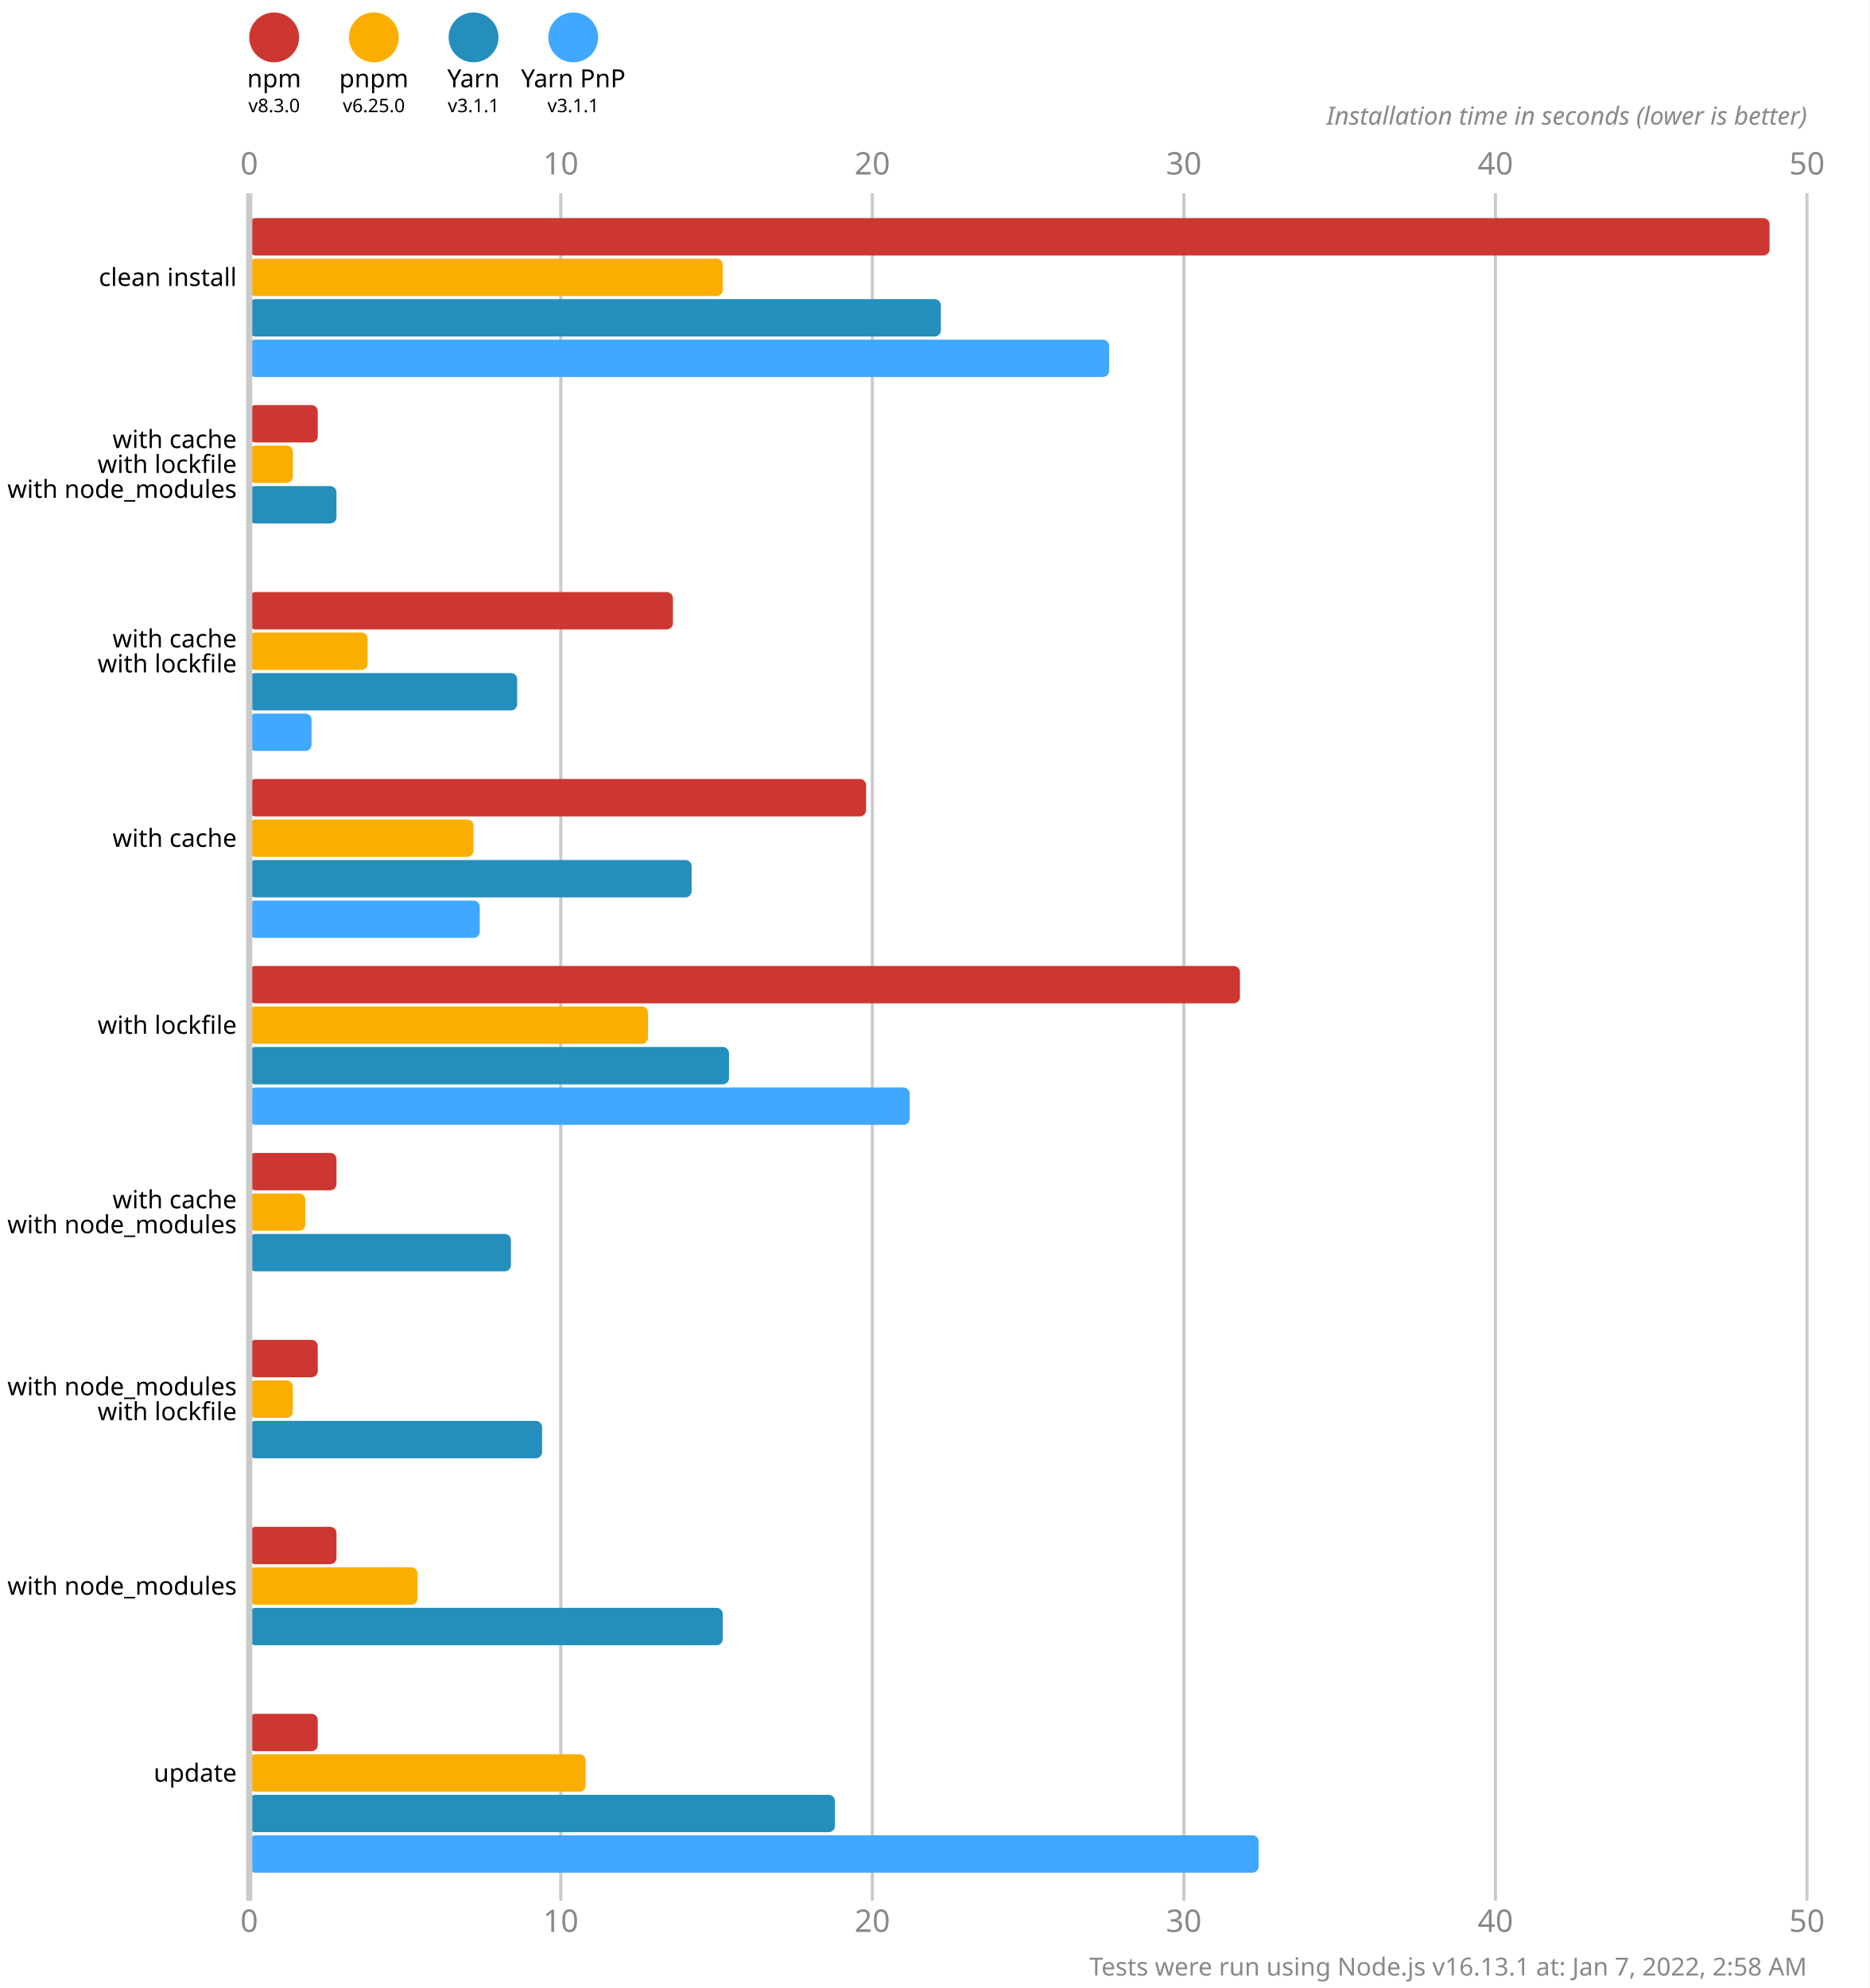
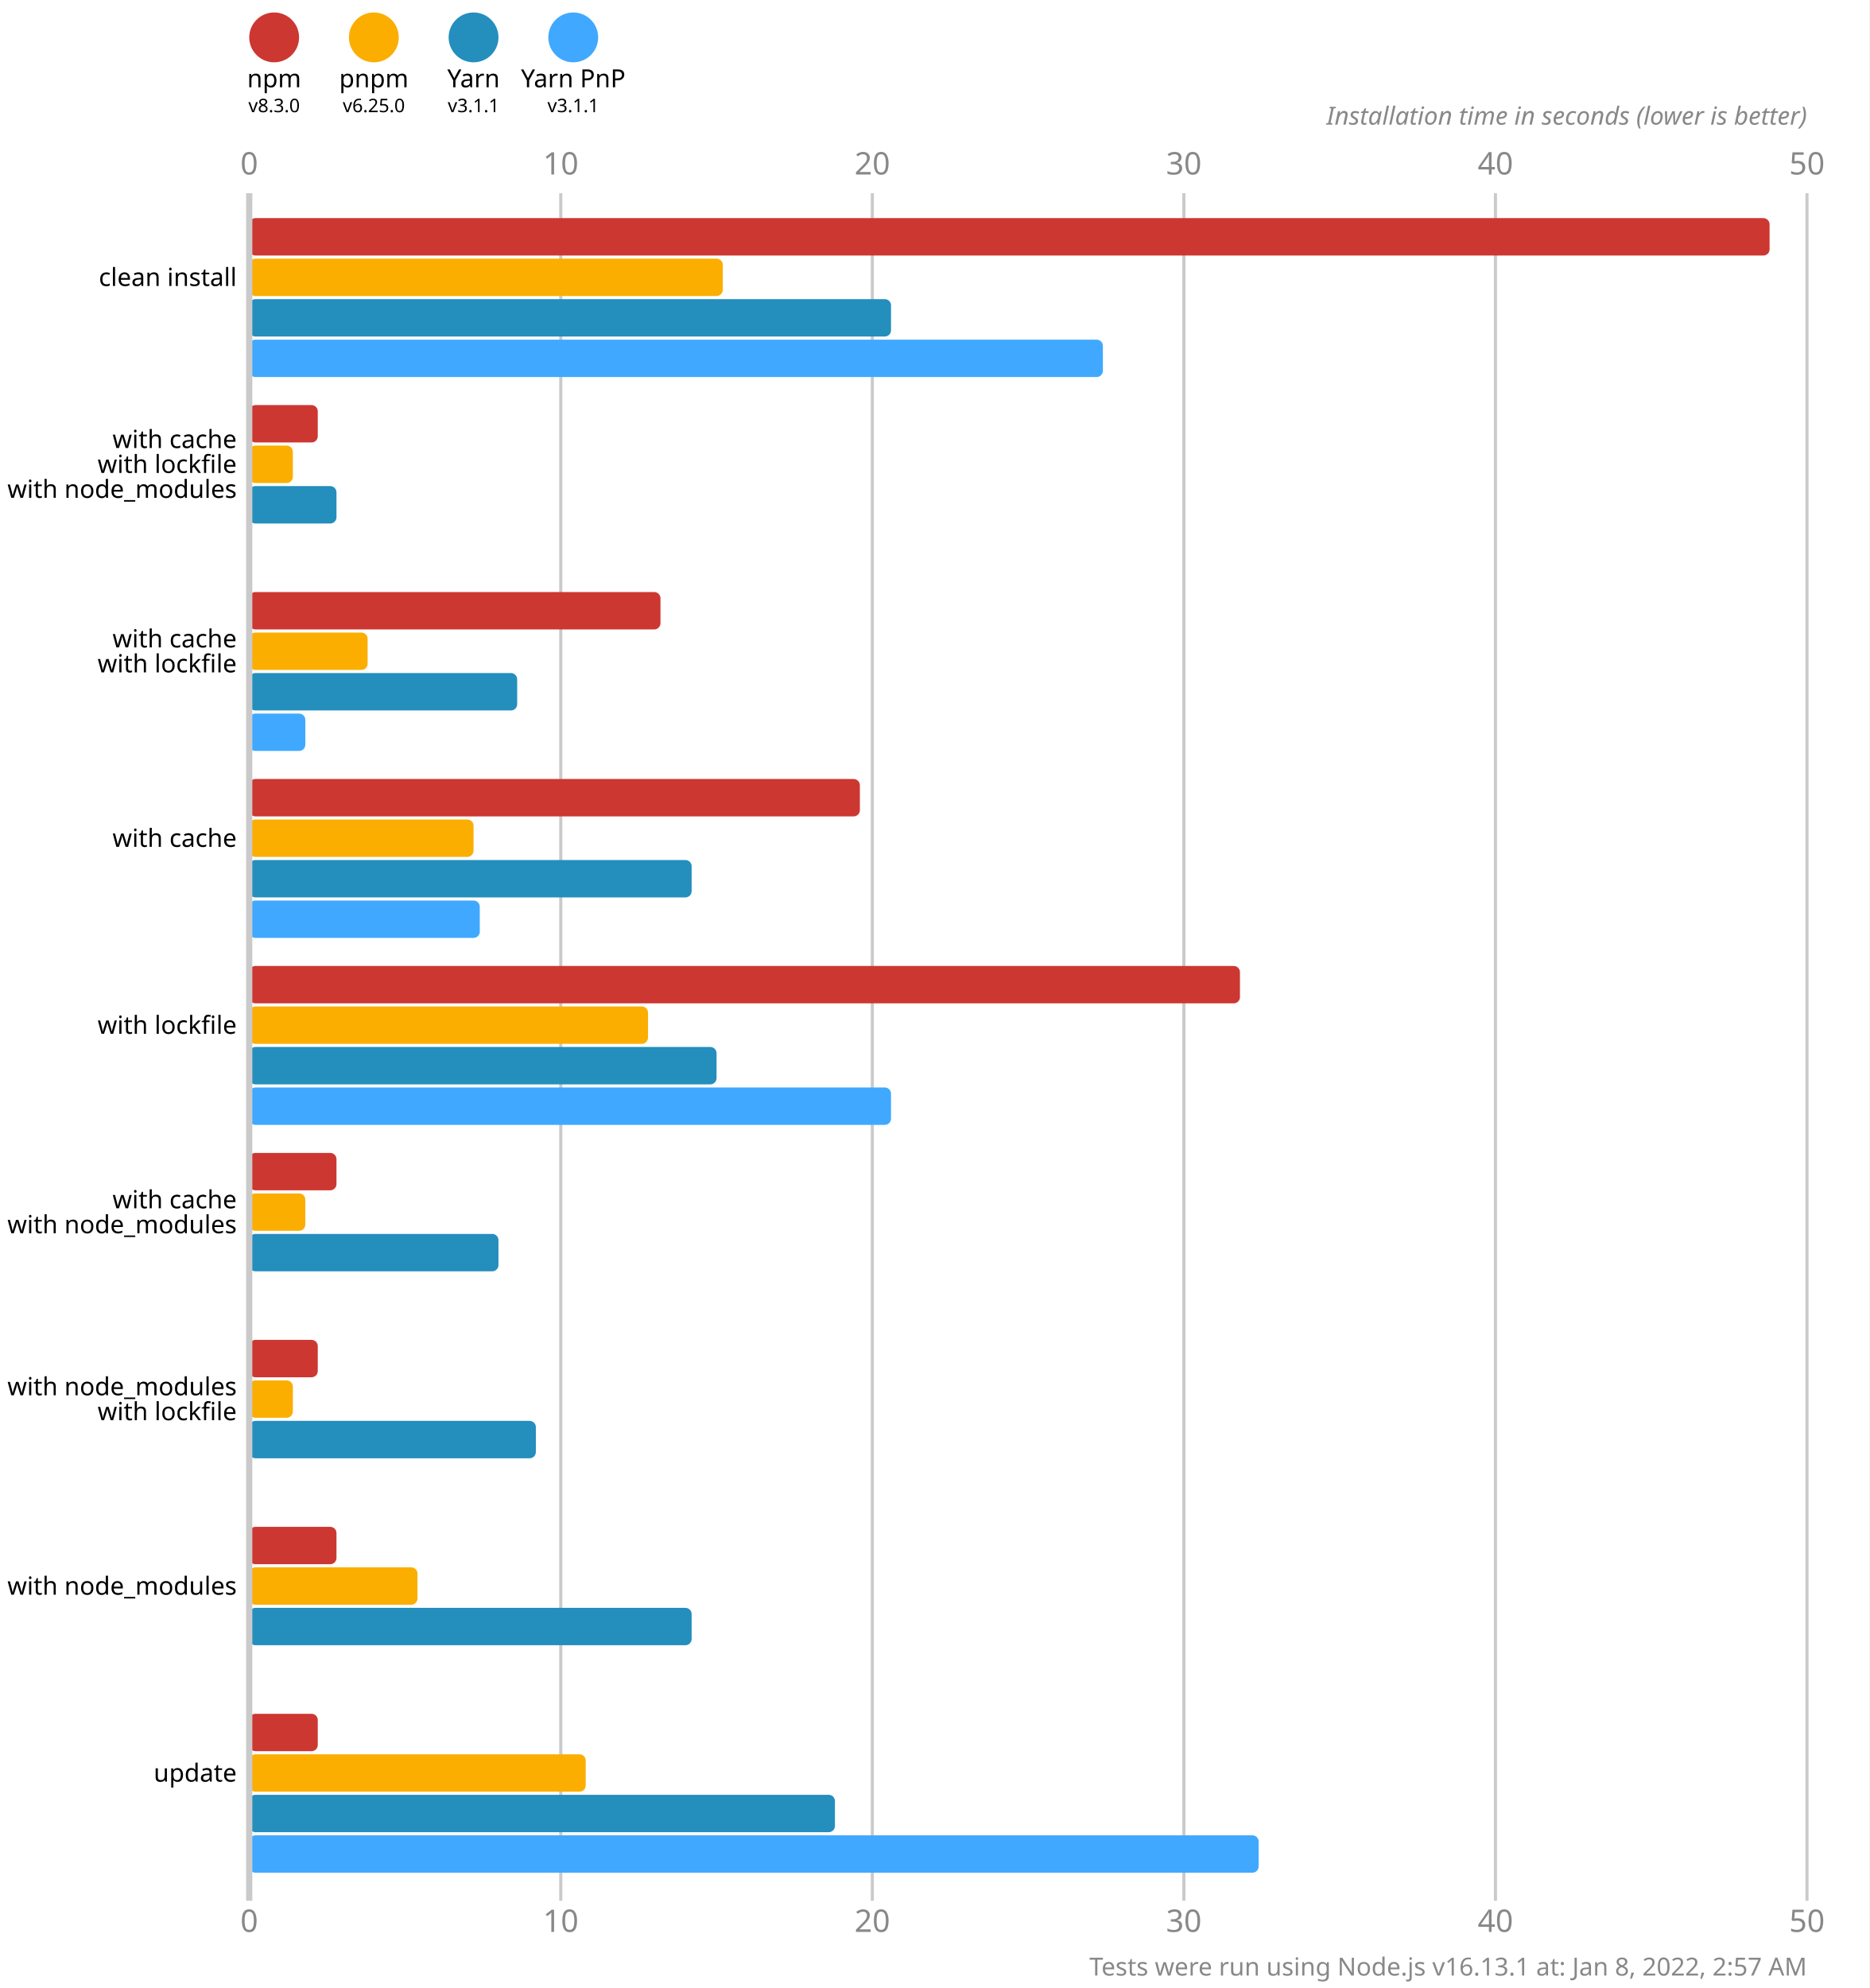
<svg xmlns="http://www.w3.org/2000/svg" version="1.1" viewBox="0 0 300 319">
  <style>
    .font { font-family: sans-serif; }
    .s3 { font-size: 3px; }
    .s4 { font-size: 4px; }
    .s5 { font-size: 5px; }
    .line { stroke: #cacaca; }
    .width { stroke-width: 0.5; }
    .text { fill: #888; }
  </style>
  <rect x="0" y="0" width="300" height="319" fill="#fff" />
  <circle cx="44" cy="6" r="4" fill="#cd3731" />
  <text x="44" y="14" class="font s4" text-anchor="middle">npm</text>
  <text x="44" y="18" class="font s3" text-anchor="middle">v8.3.0</text>
  <circle cx="60" cy="6" r="4" fill="#fbae00" />
  <text x="60" y="14" class="font s4" text-anchor="middle">pnpm</text>
  <text x="60" y="18" class="font s3" text-anchor="middle">v6.25.0</text>
  <circle cx="76" cy="6" r="4" fill="#248ebd" />
  <text x="76" y="14" class="font s4" text-anchor="middle">Yarn</text>
  <text x="76" y="18" class="font s3" text-anchor="middle">v3.1.1</text>
  <circle cx="92" cy="6" r="4" fill="#40a9ff" />
  <text x="92" y="14" class="font s4" text-anchor="middle">Yarn PnP</text>
  <text x="92" y="18" class="font s3" text-anchor="middle">v3.1.1</text>
  <text x="40" y="28" class="font s5 text" text-anchor="middle">0</text>
  <text x="40" y="310" class="font s5 text" text-anchor="middle">0</text>
  <line x1="90" y1="31" x2="90" y2="305" class="line width" />
  <text x="90" y="28" class="font s5 text" text-anchor="middle">10</text>
  <text x="90" y="310" class="font s5 text" text-anchor="middle">10</text>
  <line x1="140" y1="31" x2="140" y2="305" class="line width" />
  <text x="140" y="28" class="font s5 text" text-anchor="middle">20</text>
  <text x="140" y="310" class="font s5 text" text-anchor="middle">20</text>
  <line x1="190" y1="31" x2="190" y2="305" class="line width" />
  <text x="190" y="28" class="font s5 text" text-anchor="middle">30</text>
  <text x="190" y="310" class="font s5 text" text-anchor="middle">30</text>
  <line x1="240" y1="31" x2="240" y2="305" class="line width" />
  <text x="240" y="28" class="font s5 text" text-anchor="middle">40</text>
  <text x="240" y="310" class="font s5 text" text-anchor="middle">40</text>
  <line x1="290" y1="31" x2="290" y2="305" class="line width" />
  <text x="290" y="28" class="font s5 text" text-anchor="middle">50</text>
  <text x="290" y="310" class="font s5 text" text-anchor="middle">50</text>
  <text x="290" y="20" class="font s4 text" font-style="italic" text-anchor="end">Installation time in seconds (lower is better)</text>
  <rect x="40" y="35" width="244" height="6" fill="#cd3731" rx="1" ry="1" />
  <rect x="40" y="41.5" width="76" height="6" fill="#fbae00" rx="1" ry="1" />
-   <rect x="40" y="48" width="111" height="6" fill="#248ebd" rx="1" ry="1" />
-   <rect x="40" y="54.5" width="138" height="6" fill="#40a9ff" rx="1" ry="1" />
+   <rect x="40" y="48" width="103" height="6" fill="#248ebd" rx="1" ry="1" />
+   <rect x="40" y="54.5" width="137" height="6" fill="#40a9ff" rx="1" ry="1" />
  <rect x="40" y="65" width="11" height="6" fill="#cd3731" rx="1" ry="1" />
  <rect x="40" y="71.5" width="7" height="6" fill="#fbae00" rx="1" ry="1" />
  <rect x="40" y="78" width="14" height="6" fill="#248ebd" rx="1" ry="1" />
  <rect x="40" y="84.5" width="0" height="6" fill="#40a9ff" rx="1" ry="1" />
-   <rect x="40" y="95" width="68" height="6" fill="#cd3731" rx="1" ry="1" />
+   <rect x="40" y="95" width="66" height="6" fill="#cd3731" rx="1" ry="1" />
  <rect x="40" y="101.5" width="19" height="6" fill="#fbae00" rx="1" ry="1" />
  <rect x="40" y="108" width="43" height="6" fill="#248ebd" rx="1" ry="1" />
-   <rect x="40" y="114.5" width="10" height="6" fill="#40a9ff" rx="1" ry="1" />
-   <rect x="40" y="125" width="99" height="6" fill="#cd3731" rx="1" ry="1" />
+   <rect x="40" y="114.5" width="9" height="6" fill="#40a9ff" rx="1" ry="1" />
+   <rect x="40" y="125" width="98" height="6" fill="#cd3731" rx="1" ry="1" />
  <rect x="40" y="131.5" width="36" height="6" fill="#fbae00" rx="1" ry="1" />
  <rect x="40" y="138" width="71" height="6" fill="#248ebd" rx="1" ry="1" />
  <rect x="40" y="144.5" width="37" height="6" fill="#40a9ff" rx="1" ry="1" />
  <rect x="40" y="155" width="159" height="6" fill="#cd3731" rx="1" ry="1" />
  <rect x="40" y="161.5" width="64" height="6" fill="#fbae00" rx="1" ry="1" />
-   <rect x="40" y="168" width="77" height="6" fill="#248ebd" rx="1" ry="1" />
-   <rect x="40" y="174.5" width="106" height="6" fill="#40a9ff" rx="1" ry="1" />
+   <rect x="40" y="168" width="75" height="6" fill="#248ebd" rx="1" ry="1" />
+   <rect x="40" y="174.5" width="103" height="6" fill="#40a9ff" rx="1" ry="1" />
  <rect x="40" y="185" width="14" height="6" fill="#cd3731" rx="1" ry="1" />
  <rect x="40" y="191.5" width="9" height="6" fill="#fbae00" rx="1" ry="1" />
-   <rect x="40" y="198" width="42" height="6" fill="#248ebd" rx="1" ry="1" />
+   <rect x="40" y="198" width="40" height="6" fill="#248ebd" rx="1" ry="1" />
  <rect x="40" y="204.5" width="0" height="6" fill="#40a9ff" rx="1" ry="1" />
  <rect x="40" y="215" width="11" height="6" fill="#cd3731" rx="1" ry="1" />
  <rect x="40" y="221.5" width="7" height="6" fill="#fbae00" rx="1" ry="1" />
-   <rect x="40" y="228" width="47" height="6" fill="#248ebd" rx="1" ry="1" />
+   <rect x="40" y="228" width="46" height="6" fill="#248ebd" rx="1" ry="1" />
  <rect x="40" y="234.5" width="0" height="6" fill="#40a9ff" rx="1" ry="1" />
  <rect x="40" y="245" width="14" height="6" fill="#cd3731" rx="1" ry="1" />
  <rect x="40" y="251.5" width="27" height="6" fill="#fbae00" rx="1" ry="1" />
-   <rect x="40" y="258" width="76" height="6" fill="#248ebd" rx="1" ry="1" />
+   <rect x="40" y="258" width="71" height="6" fill="#248ebd" rx="1" ry="1" />
  <rect x="40" y="264.5" width="0" height="6" fill="#40a9ff" rx="1" ry="1" />
  <rect x="40" y="275" width="11" height="6" fill="#cd3731" rx="1" ry="1" />
  <rect x="40" y="281.5" width="54" height="6" fill="#fbae00" rx="1" ry="1" />
  <rect x="40" y="288" width="94" height="6" fill="#248ebd" rx="1" ry="1" />
  <rect x="40" y="294.5" width="162" height="6" fill="#40a9ff" rx="1" ry="1" />
  <line x1="40" y1="31" x2="40" y2="305" class="line" />
  <text x="38" y="44.5" class="font s4" dominant-baseline="middle" text-anchor="end">clean install</text>
  <text x="38" y="70.5" class="font s4" dominant-baseline="middle" text-anchor="end">with cache</text>
  <text x="38" y="74.5" class="font s4" dominant-baseline="middle" text-anchor="end">with lockfile</text>
  <text x="38" y="78.5" class="font s4" dominant-baseline="middle" text-anchor="end">with node_modules</text>
  <text x="38" y="102.5" class="font s4" dominant-baseline="middle" text-anchor="end">with cache</text>
  <text x="38" y="106.5" class="font s4" dominant-baseline="middle" text-anchor="end">with lockfile</text>
  <text x="38" y="134.5" class="font s4" dominant-baseline="middle" text-anchor="end">with cache</text>
  <text x="38" y="164.5" class="font s4" dominant-baseline="middle" text-anchor="end">with lockfile</text>
  <text x="38" y="192.5" class="font s4" dominant-baseline="middle" text-anchor="end">with cache</text>
  <text x="38" y="196.5" class="font s4" dominant-baseline="middle" text-anchor="end">with node_modules</text>
  <text x="38" y="222.5" class="font s4" dominant-baseline="middle" text-anchor="end">with node_modules</text>
  <text x="38" y="226.5" class="font s4" dominant-baseline="middle" text-anchor="end">with lockfile</text>
  <text x="38" y="254.5" class="font s4" dominant-baseline="middle" text-anchor="end">with node_modules</text>
  <text x="38" y="284.5" class="font s4" dominant-baseline="middle" text-anchor="end">update</text>
-   <text x="290" y="317" class="font s4 text" text-anchor="end">Tests were run using Node.js v16.13.1 at: Jan 7, 2022, 2:58 AM</text>
+   <text x="290" y="317" class="font s4 text" text-anchor="end">Tests were run using Node.js v16.13.1 at: Jan 8, 2022, 2:57 AM</text>
</svg>
